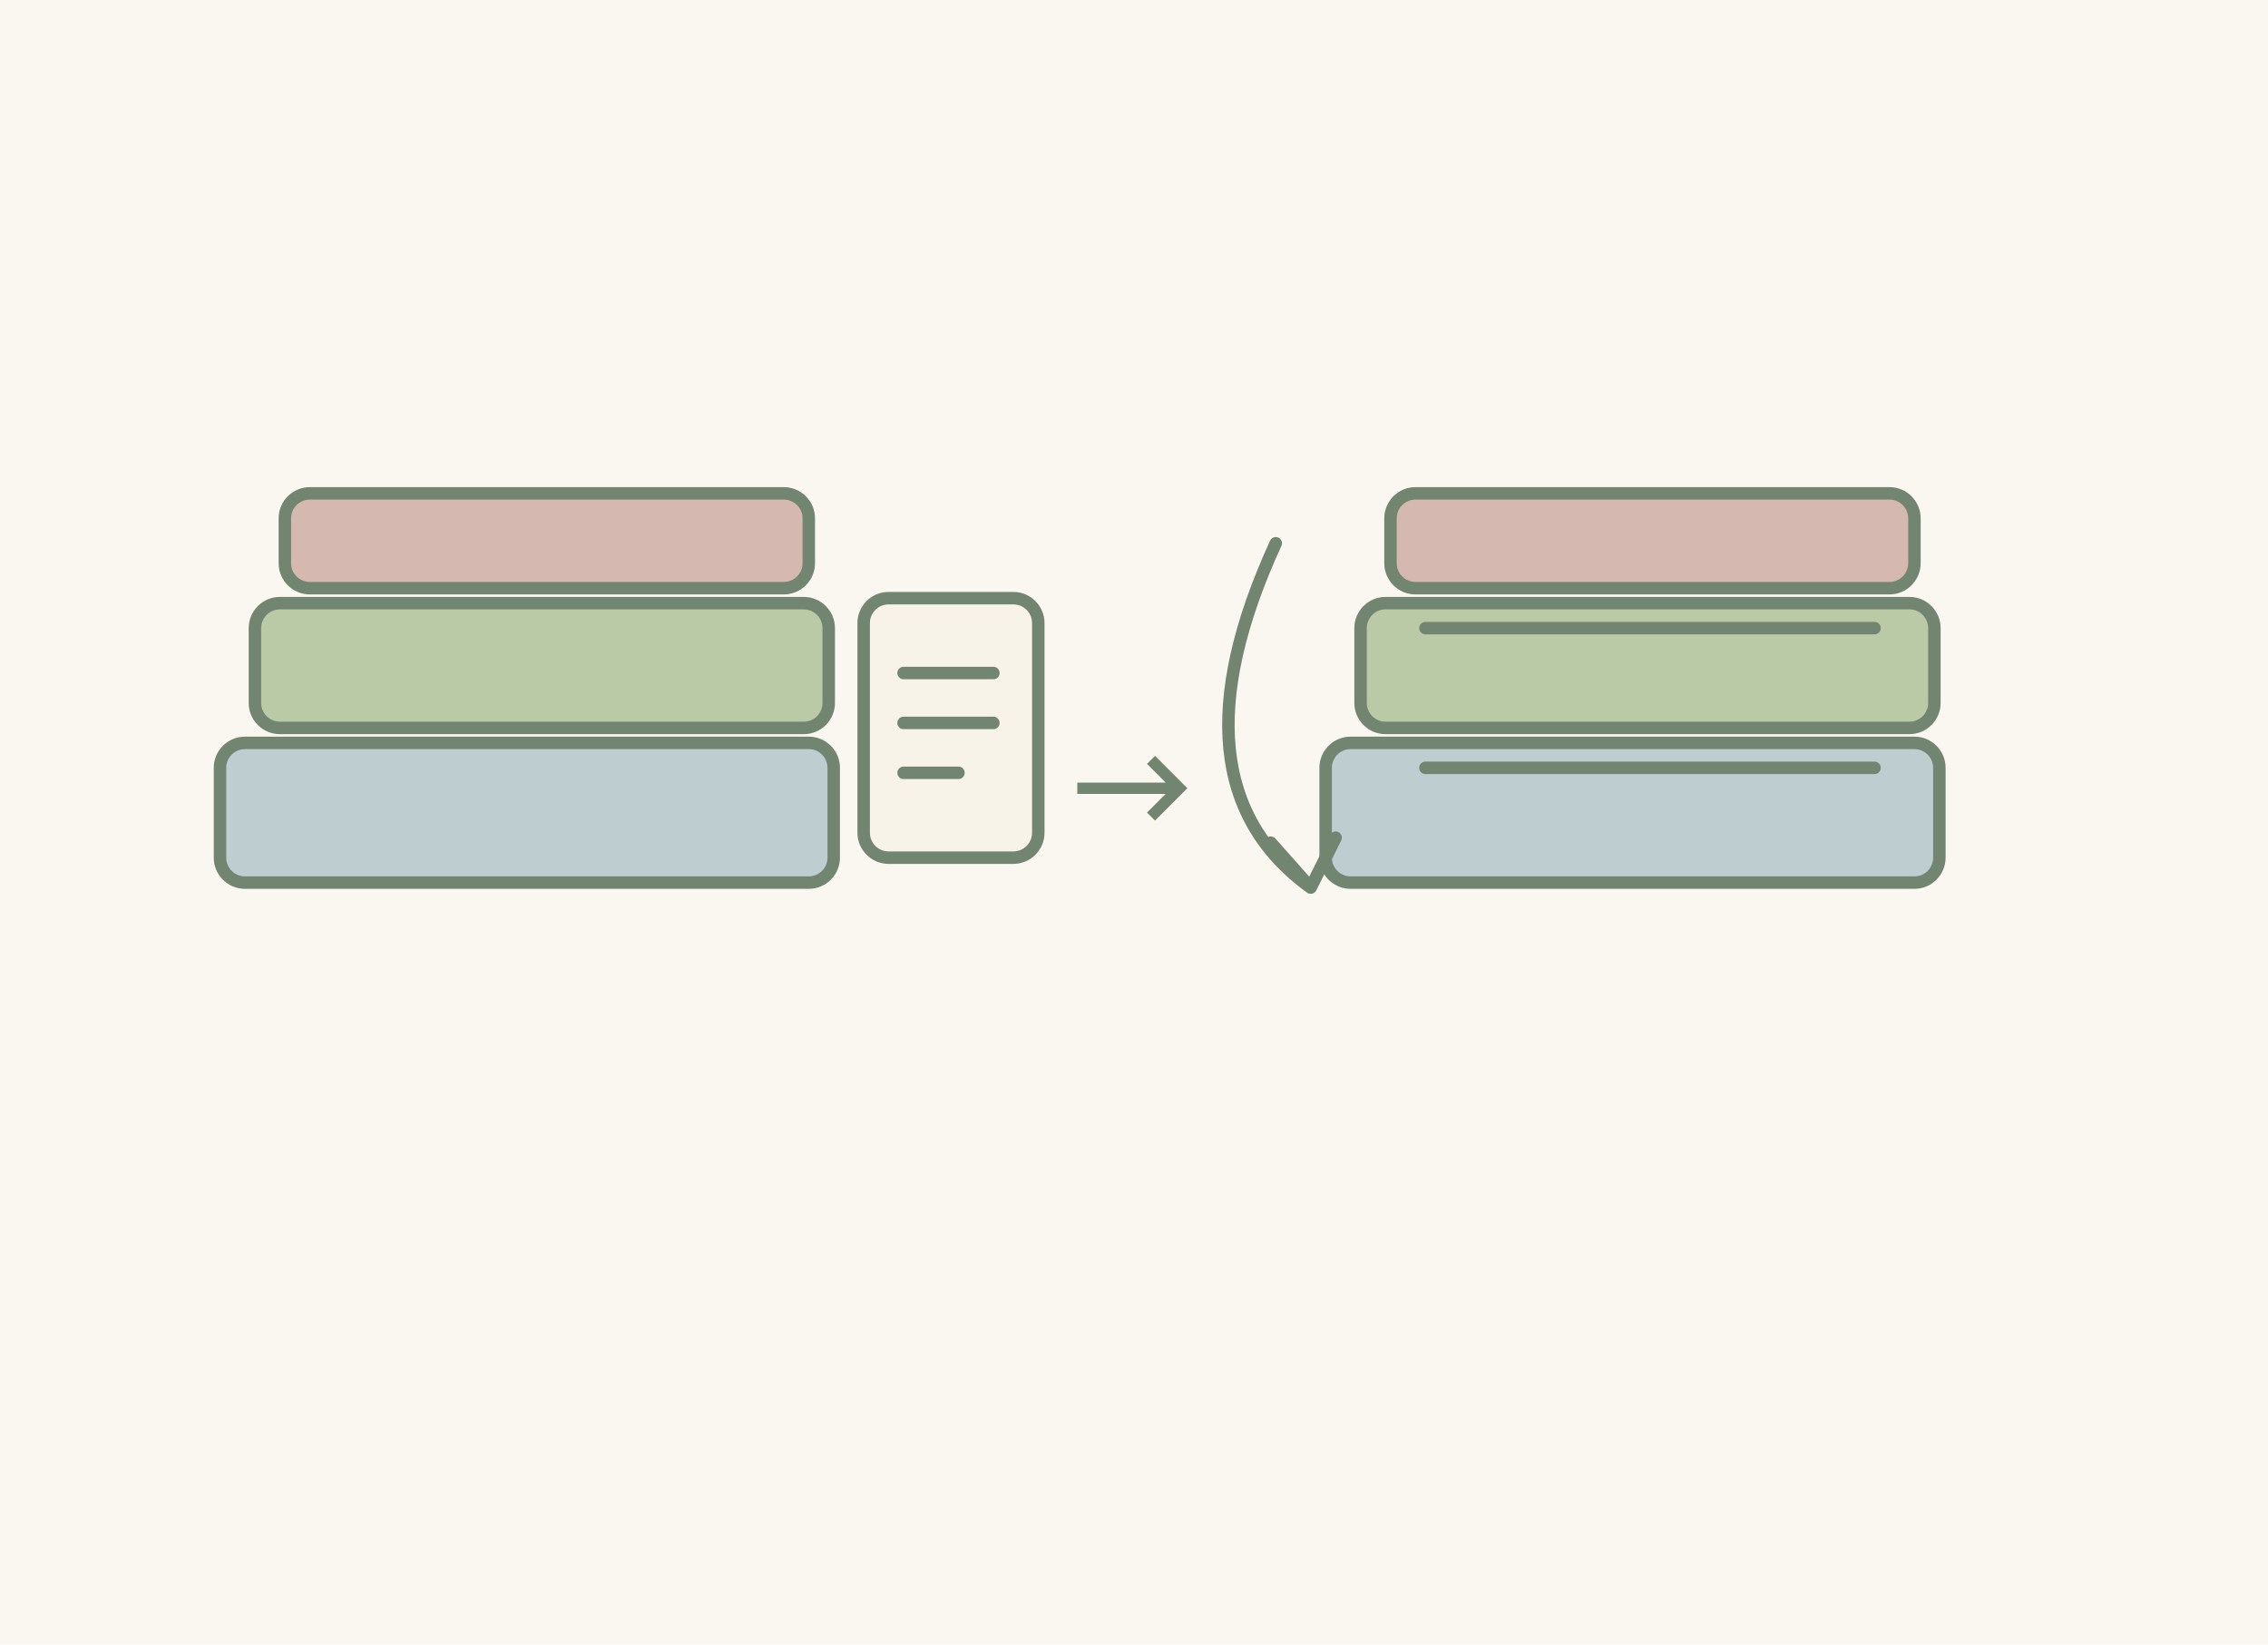
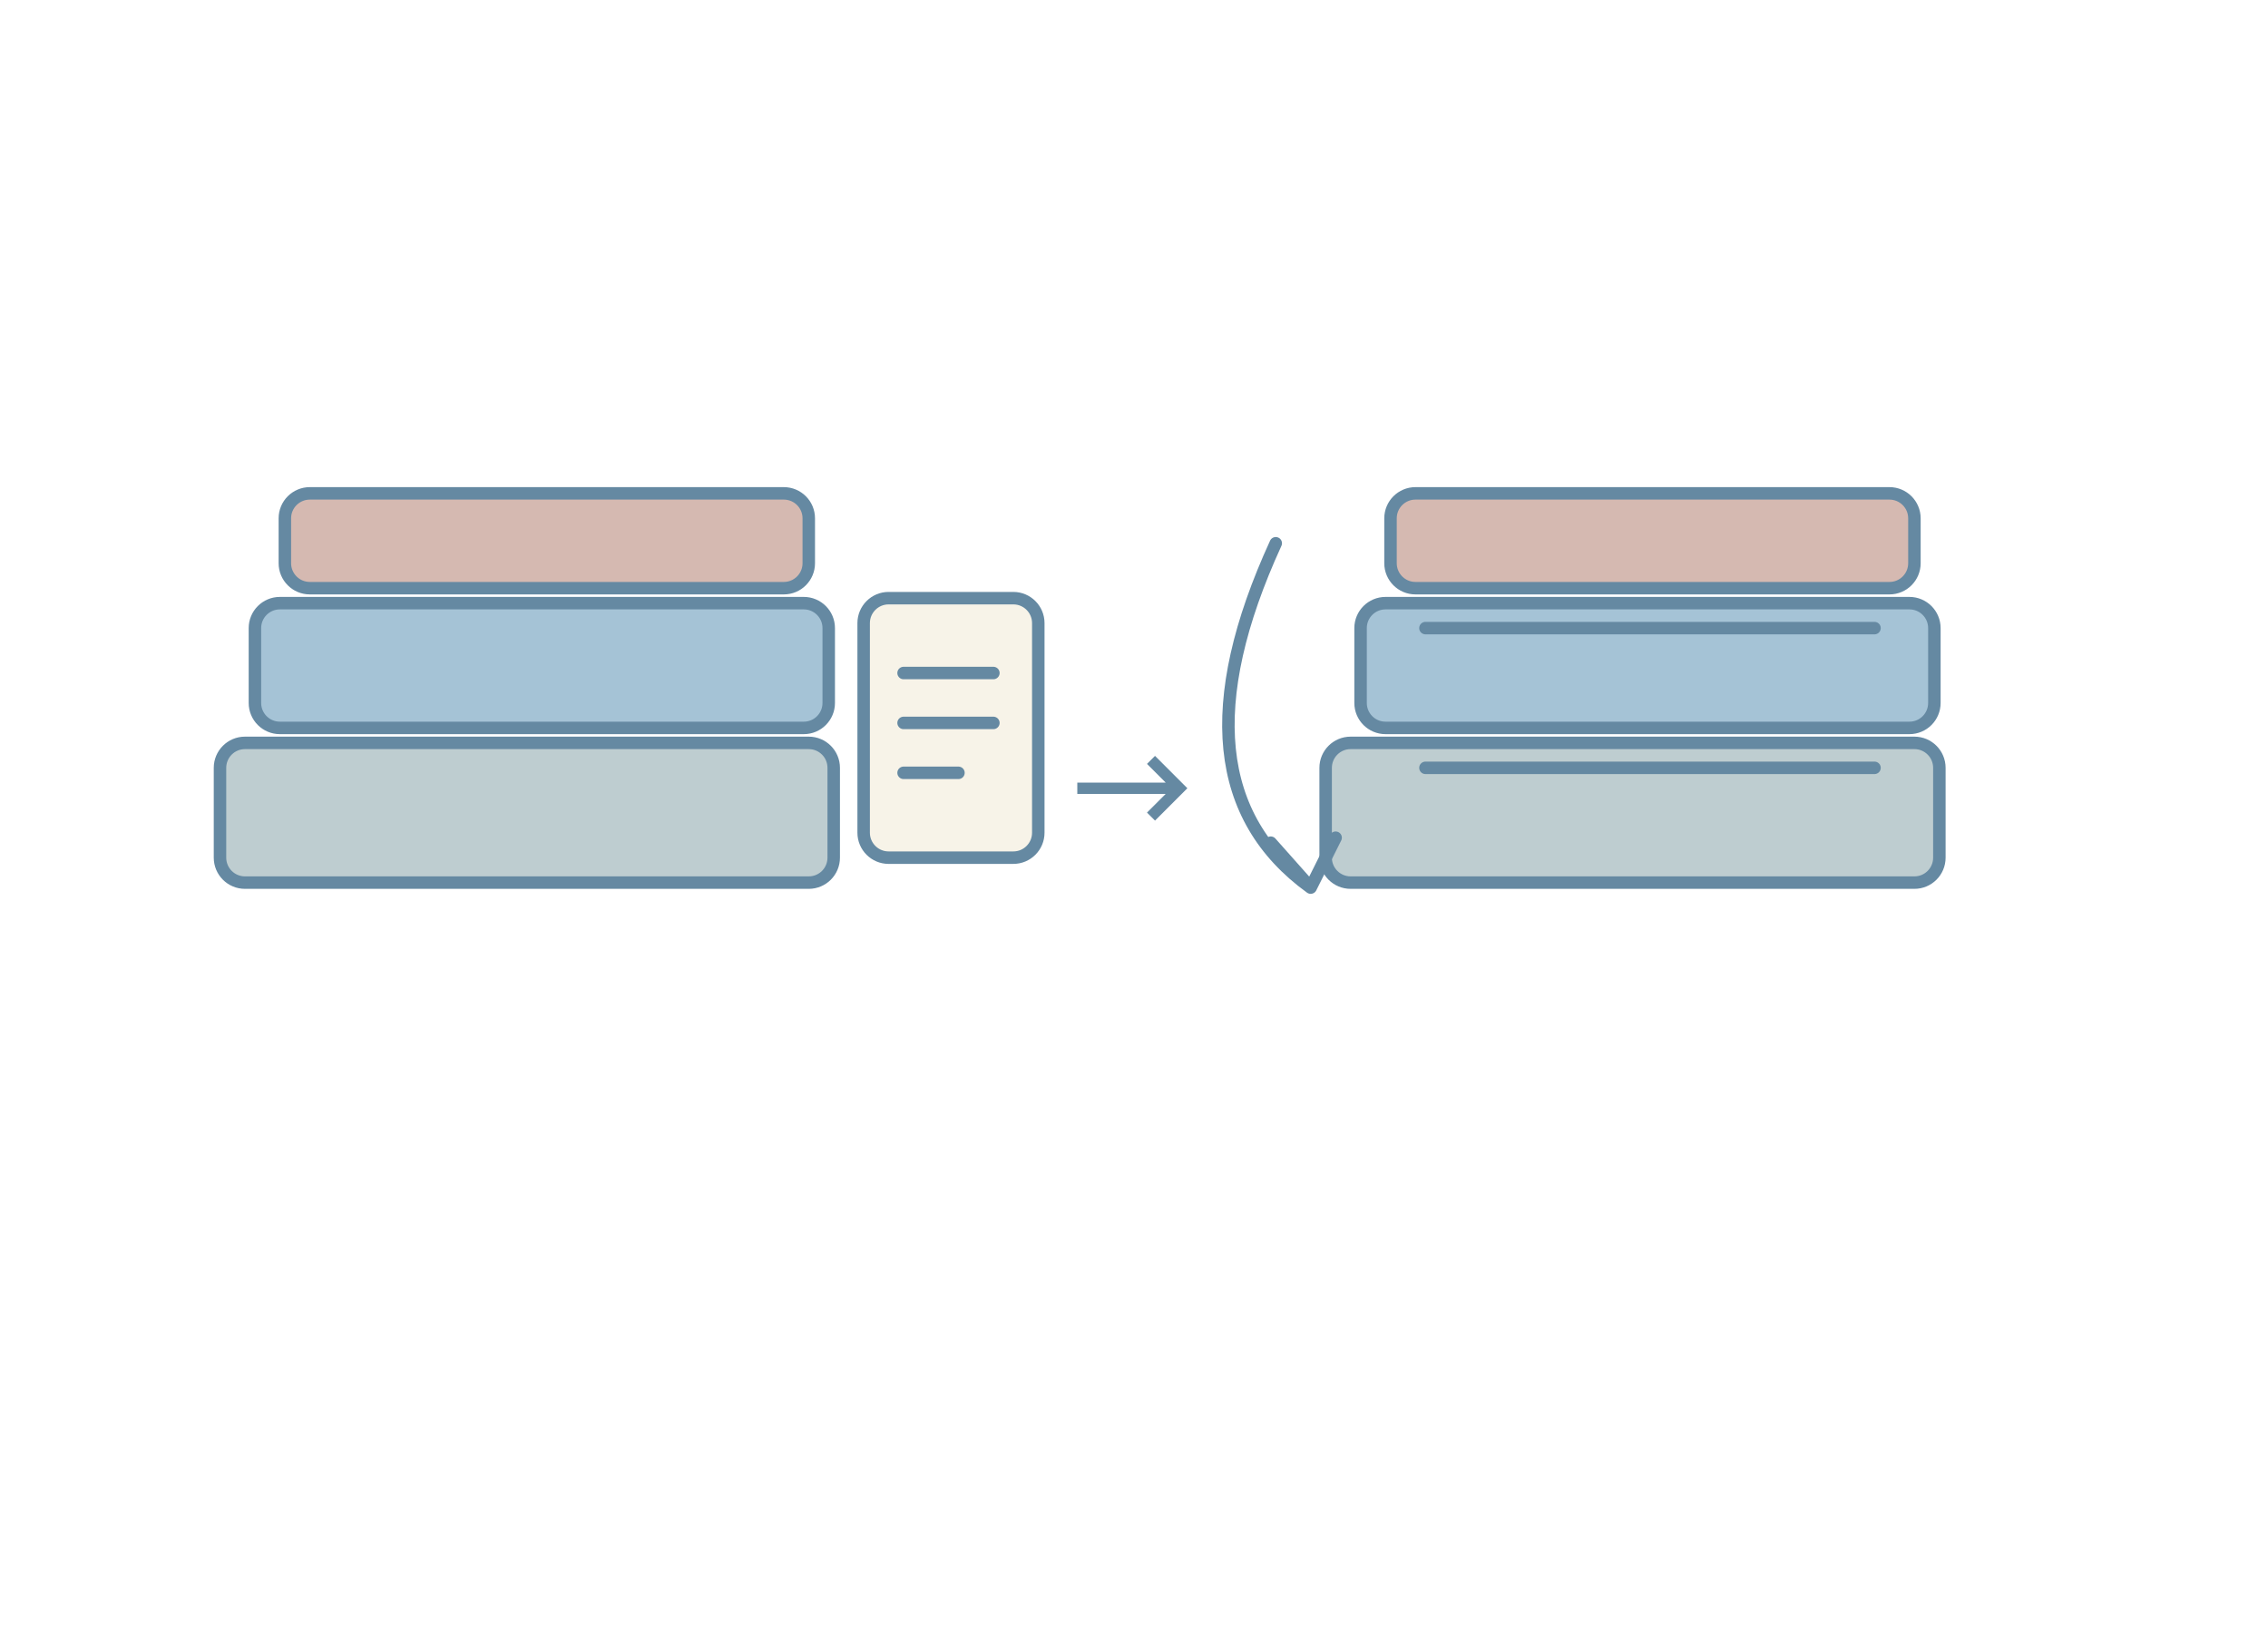
<svg xmlns="http://www.w3.org/2000/svg" viewBox="0 0 400 290">
-   <rect width="400" height="290" fill="#faf7f1" />
  <g transform="translate(8 65) scale(.88)">
-     <rect x="35" y="75" width="123" height="28" rx="5" fill="#becdd0" stroke="#728570" stroke-width="2.5" />
-     <rect x="42" y="47" width="115" height="25" rx="5" fill="#bac9a6" stroke="#728570" stroke-width="2.5" />
-     <rect x="48" y="25" width="105" height="19" rx="5" fill="#d5b9b1" stroke="#728570" stroke-width="2.5" />
-     <rect x="164" y="46" width="35" height="52" rx="5" fill="#f7f3e8" stroke="#728570" stroke-width="2.5" />
-     <path d="M172 61h18m-18 10h18m-18 10h11" fill="none" stroke="#728570" stroke-width="2.5" stroke-linecap="round" stroke-linejoin="round" />
+     <rect x="35" y="75" width="123" height="28" rx="5" fill="#becdd0" stroke="#6589a2" stroke-width="2.5" />
+     <rect x="42" y="47" width="115" height="25" rx="5" fill="#a5c3d6" stroke="#6589a2" stroke-width="2.5" />
+     <rect x="48" y="25" width="105" height="19" rx="5" fill="#d5b9b1" stroke="#6589a2" stroke-width="2.5" />
+     <rect x="164" y="46" width="35" height="52" rx="5" fill="#f7f3e8" stroke="#6589a2" stroke-width="2.5" />
+     <path d="M172 61h18m-18 10h18m-18 10h11" fill="none" stroke="#6589a2" stroke-width="2.5" stroke-linecap="round" stroke-linejoin="round" />
  </g>
  <g transform="translate(203 65) scale(.88)">
-     <rect x="35" y="75" width="123" height="28" rx="5" fill="#becdd0" stroke="#728570" stroke-width="2.5" />
-     <rect x="42" y="47" width="115" height="25" rx="5" fill="#bac9a6" stroke="#728570" stroke-width="2.5" />
-     <rect x="48" y="25" width="105" height="19" rx="5" fill="#d5b9b1" stroke="#728570" stroke-width="2.5" />
-     <path d="M25 35q-22 48 7 69m-8-9 8 9 5-10" fill="none" stroke="#728570" stroke-width="2.5" stroke-linecap="round" stroke-linejoin="round" />
-     <path d="M55 52h90m-90 28h90" fill="none" stroke="#728570" stroke-width="2.5" stroke-linecap="round" stroke-linejoin="round" />
+     <rect x="35" y="75" width="123" height="28" rx="5" fill="#becdd0" stroke="#6589a2" stroke-width="2.5" />
+     <rect x="42" y="47" width="115" height="25" rx="5" fill="#a5c3d6" stroke="#6589a2" stroke-width="2.5" />
+     <rect x="48" y="25" width="105" height="19" rx="5" fill="#d5b9b1" stroke="#6589a2" stroke-width="2.5" />
+     <path d="M25 35q-22 48 7 69m-8-9 8 9 5-10" fill="none" stroke="#6589a2" stroke-width="2.5" stroke-linecap="round" stroke-linejoin="round" />
+     <path d="M55 52h90m-90 28h90" fill="none" stroke="#6589a2" stroke-width="2.5" stroke-linecap="round" stroke-linejoin="round" />
  </g>
-   <path d="M190 139h18m-5-5 5 5-5 5" fill="none" stroke="#728570" stroke-width="2" />
+   <path d="M190 139h18m-5-5 5 5-5 5" fill="none" stroke="#6589a2" stroke-width="2" />
</svg>
